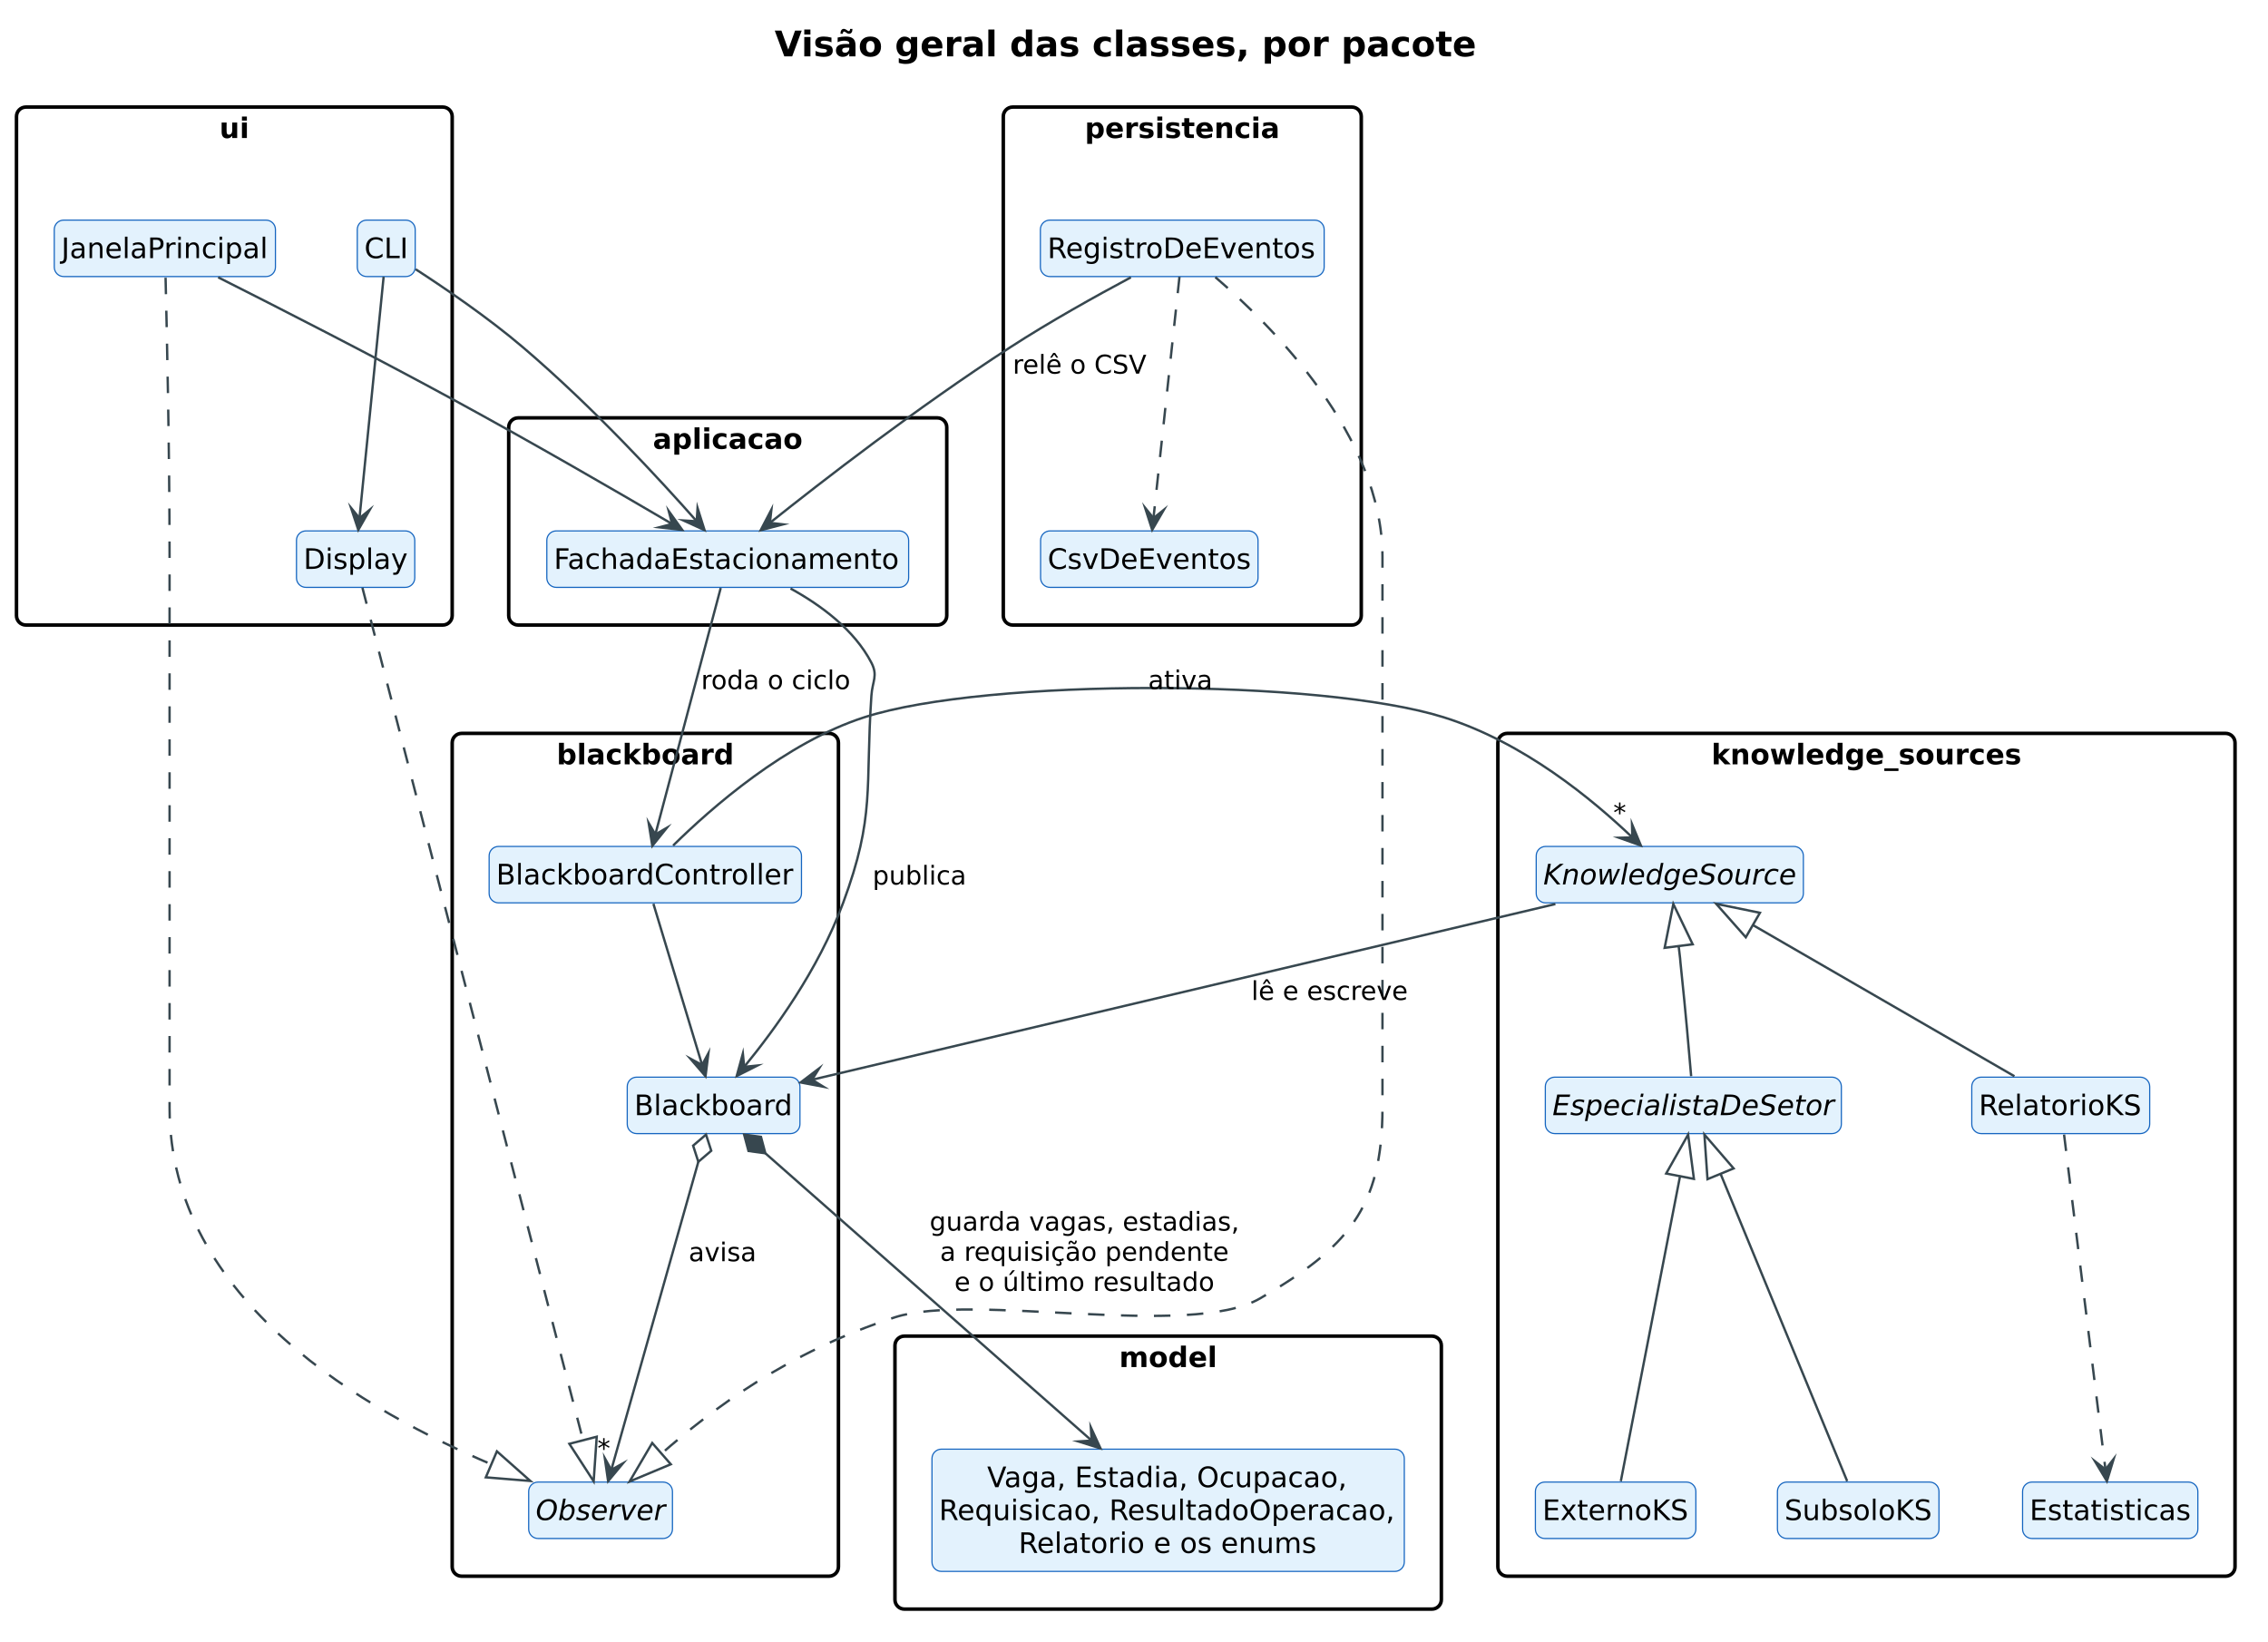
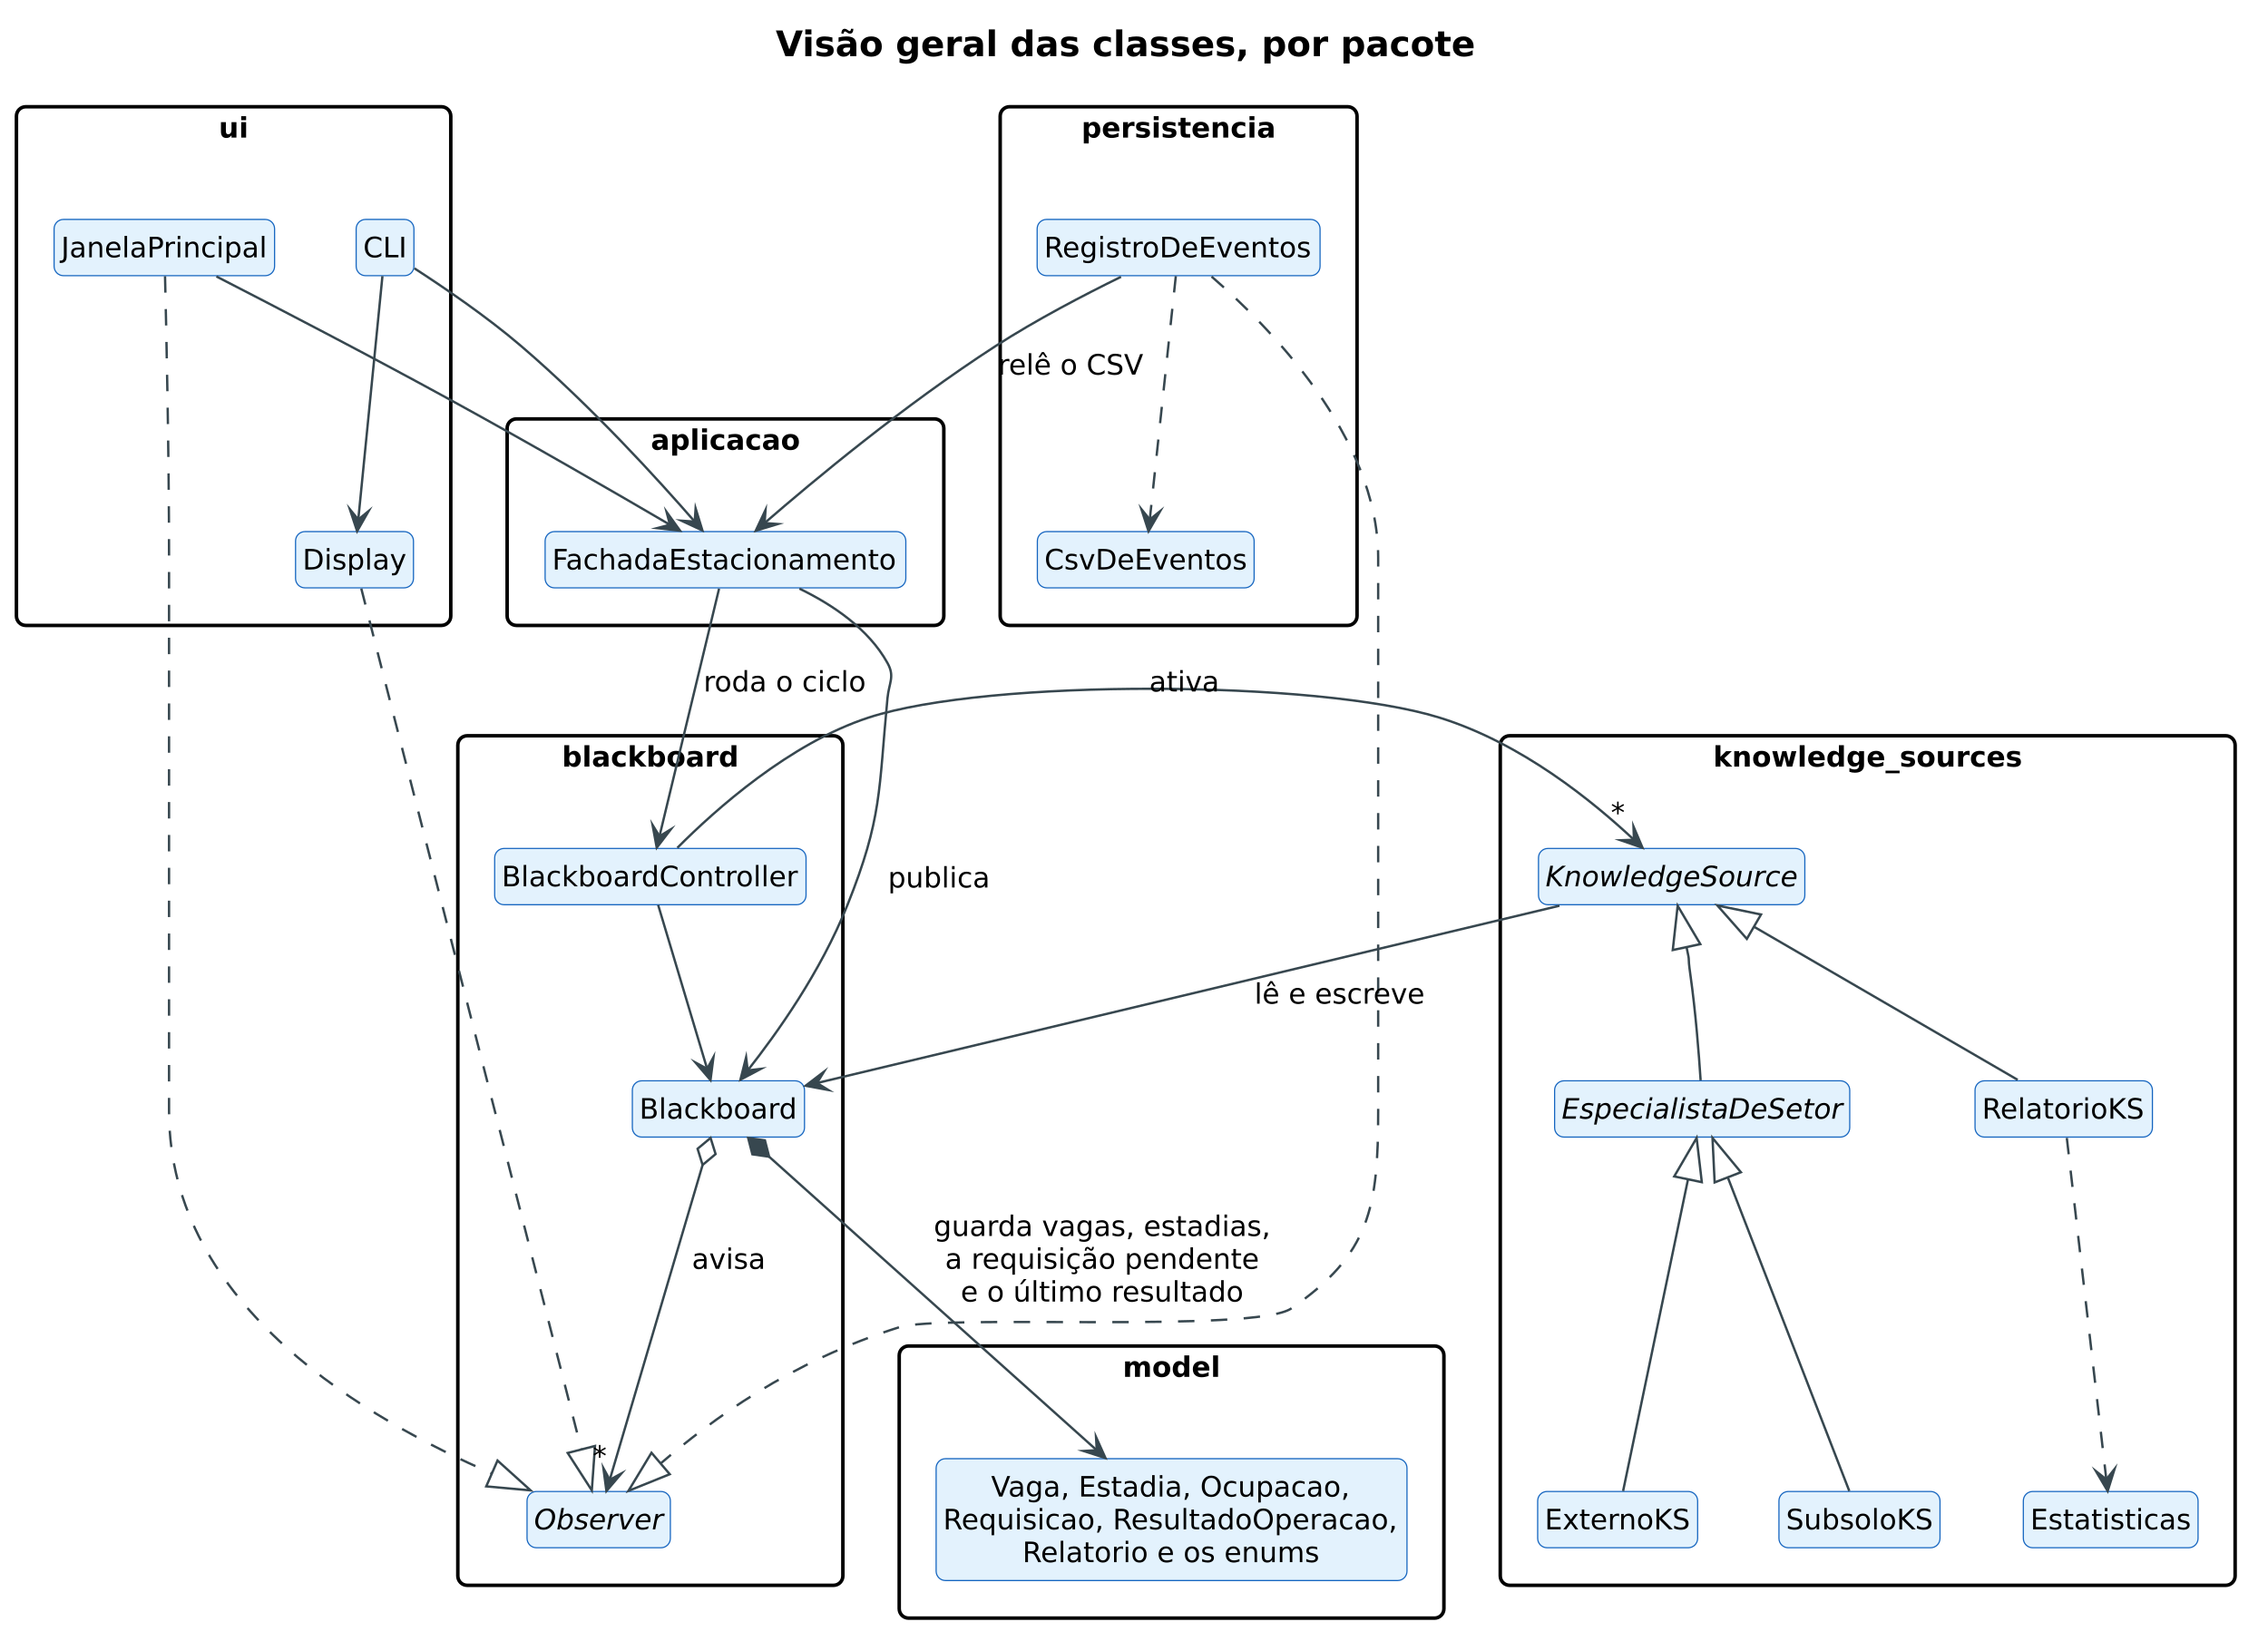
- <svg xmlns="http://www.w3.org/2000/svg" version="1.1" data-diagram-type="CLASS" style="width:963px;height:697px;background:#FFFFFF;" width="963px" height="697px" viewBox="0 0 963 697" zoomAndPan="magnify" preserveAspectRatio="none" contentStyleType="text/css">
+ <svg xmlns="http://www.w3.org/2000/svg" version="1.1" data-diagram-type="CLASS" style="width:966px;height:703px;background:#FFFFFF;" width="966px" height="703px" viewBox="0 0 966 703" zoomAndPan="magnify" preserveAspectRatio="none" contentStyleType="text/css">
  <defs />
  <g font-family="sans-serif" lengthAdjust="spacing">
    <g class="title" data-source-line="2">
-       <text x="328.886" y="23.923" fill="#000" font-size="15" textLength="298.228" font-weight="700" font-family="'DejaVu Sans'">Visão geral das classes, por pacote</text>
+       <text x="330.386" y="23.923" fill="#000" font-size="15" textLength="298.228" font-weight="700" font-family="'DejaVu Sans'">Visão geral das classes, por pacote</text>
    </g>
    <g class="cluster" data-qualified-name="ui" id="ent0001" data-source-line="6">
-       <rect x="7" y="45.461" width="185" height="219.94" fill="none" style="stroke:#000;stroke-width:1.5;" rx="4" ry="4" />
+       <rect x="7" y="45.461" width="185" height="220.94" fill="none" style="stroke:#000;stroke-width:1.5;" rx="4" ry="4" />
      <text x="93.172" y="58.6" fill="#000" font-size="12" textLength="12.656" font-weight="700" font-family="'DejaVu Sans'">ui</text>
    </g>
    <g class="cluster" data-qualified-name="aplicacao" id="ent0005" data-source-line="11">
-       <rect x="216" y="177.431" width="186" height="87.97" fill="none" style="stroke:#000;stroke-width:1.5;" rx="4" ry="4" />
-       <text x="277.21" y="190.57" fill="#000" font-size="12" textLength="63.58" font-weight="700" font-family="'DejaVu Sans'">aplicacao</text>
+       <rect x="216" y="178.431" width="186" height="87.97" fill="none" style="stroke:#000;stroke-width:1.5;" rx="4" ry="4" />
+       <text x="277.21" y="191.57" fill="#000" font-size="12" textLength="63.58" font-weight="700" font-family="'DejaVu Sans'">aplicacao</text>
    </g>
    <g class="cluster" data-qualified-name="blackboard" id="ent0007" data-source-line="14">
-       <rect x="192" y="311.401" width="164" height="357.87" fill="none" style="stroke:#000;stroke-width:1.5;" rx="4" ry="4" />
-       <text x="236.333" y="324.54" fill="#000" font-size="12" textLength="75.334" font-weight="700" font-family="'DejaVu Sans'">blackboard</text>
+       <rect x="195" y="313.401" width="164" height="361.87" fill="none" style="stroke:#000;stroke-width:1.5;" rx="4" ry="4" />
+       <text x="239.333" y="326.54" fill="#000" font-size="12" textLength="75.334" font-weight="700" font-family="'DejaVu Sans'">blackboard</text>
    </g>
    <g class="cluster" data-qualified-name="knowledge_sources" id="ent0011" data-source-line="19">
-       <rect x="636" y="311.401" width="313" height="357.87" fill="none" style="stroke:#000;stroke-width:1.5;" rx="4" ry="4" />
-       <text x="726.667" y="324.54" fill="#000" font-size="12" textLength="131.666" font-weight="700" font-family="'DejaVu Sans'">knowledge_sources</text>
+       <rect x="639" y="313.401" width="313" height="361.87" fill="none" style="stroke:#000;stroke-width:1.5;" rx="4" ry="4" />
+       <text x="729.667" y="326.54" fill="#000" font-size="12" textLength="131.666" font-weight="700" font-family="'DejaVu Sans'">knowledge_sources</text>
    </g>
    <g class="cluster" data-qualified-name="persistencia" id="ent0018" data-source-line="27">
-       <rect x="426" y="45.461" width="152" height="219.94" fill="none" style="stroke:#000;stroke-width:1.5;" rx="4" ry="4" />
+       <rect x="426" y="45.461" width="152" height="220.94" fill="none" style="stroke:#000;stroke-width:1.5;" rx="4" ry="4" />
      <text x="460.606" y="58.6" fill="#000" font-size="12" textLength="82.787" font-weight="700" font-family="'DejaVu Sans'">persistencia</text>
    </g>
    <g class="cluster" data-qualified-name="model" id="ent0021" data-source-line="31">
-       <rect x="380" y="567.331" width="232" height="115.91" fill="none" style="stroke:#000;stroke-width:1.5;" rx="4" ry="4" />
-       <text x="475.205" y="580.47" fill="#000" font-size="12" textLength="41.59" font-weight="700" font-family="'DejaVu Sans'">model</text>
+       <rect x="383" y="573.331" width="232" height="115.91" fill="none" style="stroke:#000;stroke-width:1.5;" rx="4" ry="4" />
+       <text x="478.205" y="586.47" fill="#000" font-size="12" textLength="41.59" font-weight="700" font-family="'DejaVu Sans'">model</text>
    </g>
    <g class="entity" data-qualified-name="ui.JanelaPrincipal" id="ent0002" data-source-line="7">
      <rect x="23.04" y="93.461" width="93.914" height="23.969" fill="#E3F2FD" style="stroke:#1565C0;stroke-width:0.5;" rx="4" ry="4" />
      <text x="26.04" y="109.6" fill="#000" font-size="12" textLength="87.914" font-family="'DejaVu Sans'">JanelaPrincipal</text>
    </g>
    <g class="entity" data-qualified-name="ui.CLI" id="ent0003" data-source-line="8">
      <rect x="151.7" y="93.461" width="24.604" height="23.969" fill="#E3F2FD" style="stroke:#1565C0;stroke-width:0.5;" rx="4" ry="4" />
      <text x="154.7" y="109.6" fill="#000" font-size="12" textLength="18.604" font-family="'DejaVu Sans'">CLI</text>
    </g>
    <g class="entity" data-qualified-name="ui.Display" id="ent0004" data-source-line="9">
-       <rect x="125.88" y="225.431" width="50.232" height="23.969" fill="#E3F2FD" style="stroke:#1565C0;stroke-width:0.5;" rx="4" ry="4" />
-       <text x="128.88" y="241.57" fill="#000" font-size="12" textLength="44.232" font-family="'DejaVu Sans'">Display</text>
+       <rect x="125.88" y="226.431" width="50.232" height="23.969" fill="#E3F2FD" style="stroke:#1565C0;stroke-width:0.5;" rx="4" ry="4" />
+       <text x="128.88" y="242.57" fill="#000" font-size="12" textLength="44.232" font-family="'DejaVu Sans'">Display</text>
    </g>
    <g class="entity" data-qualified-name="aplicacao.FachadaEstacionamento" id="ent0006" data-source-line="12">
-       <rect x="232.18" y="225.431" width="153.633" height="23.969" fill="#E3F2FD" style="stroke:#1565C0;stroke-width:0.5;" rx="4" ry="4" />
-       <text x="235.18" y="241.57" fill="#000" font-size="12" textLength="147.633" font-family="'DejaVu Sans'">FachadaEstacionamento</text>
+       <rect x="232.18" y="226.431" width="153.633" height="23.969" fill="#E3F2FD" style="stroke:#1565C0;stroke-width:0.5;" rx="4" ry="4" />
+       <text x="235.18" y="242.57" fill="#000" font-size="12" textLength="147.633" font-family="'DejaVu Sans'">FachadaEstacionamento</text>
    </g>
    <g class="entity" data-qualified-name="blackboard.Blackboard" id="ent0008" data-source-line="15">
-       <rect x="266.33" y="457.371" width="73.33" height="23.969" fill="#E3F2FD" style="stroke:#1565C0;stroke-width:0.5;" rx="4" ry="4" />
-       <text x="269.33" y="473.51" fill="#000" font-size="12" textLength="67.33" font-family="'DejaVu Sans'">Blackboard</text>
+       <rect x="269.33" y="460.371" width="73.33" height="23.969" fill="#E3F2FD" style="stroke:#1565C0;stroke-width:0.5;" rx="4" ry="4" />
+       <text x="272.33" y="476.51" fill="#000" font-size="12" textLength="67.33" font-family="'DejaVu Sans'">Blackboard</text>
    </g>
    <g class="entity" data-qualified-name="blackboard.BlackboardController" id="ent0009" data-source-line="16">
-       <rect x="207.69" y="359.401" width="132.621" height="23.969" fill="#E3F2FD" style="stroke:#1565C0;stroke-width:0.5;" rx="4" ry="4" />
-       <text x="210.69" y="375.54" fill="#000" font-size="12" textLength="126.621" font-family="'DejaVu Sans'">BlackboardController</text>
+       <rect x="210.69" y="361.401" width="132.621" height="23.969" fill="#E3F2FD" style="stroke:#1565C0;stroke-width:0.5;" rx="4" ry="4" />
+       <text x="213.69" y="377.54" fill="#000" font-size="12" textLength="126.621" font-family="'DejaVu Sans'">BlackboardController</text>
    </g>
    <g class="entity" data-qualified-name="blackboard.Observer" id="ent0010" data-source-line="17">
-       <rect x="224.48" y="629.301" width="61.049" height="23.969" fill="#E3F2FD" style="stroke:#1565C0;stroke-width:0.5;" rx="4" ry="4" />
-       <text x="227.48" y="645.44" fill="#000" font-size="12" textLength="55.049" font-style="italic" font-family="'DejaVu Sans'">Observer</text>
+       <rect x="224.48" y="635.301" width="61.049" height="23.969" fill="#E3F2FD" style="stroke:#1565C0;stroke-width:0.5;" rx="4" ry="4" />
+       <text x="227.48" y="651.44" fill="#000" font-size="12" textLength="55.049" font-style="italic" font-family="'DejaVu Sans'">Observer</text>
    </g>
    <g class="entity" data-qualified-name="knowledge_sources.KnowledgeSource" id="ent0012" data-source-line="20">
-       <rect x="652.28" y="359.401" width="113.443" height="23.969" fill="#E3F2FD" style="stroke:#1565C0;stroke-width:0.5;" rx="4" ry="4" />
-       <text x="655.28" y="375.54" fill="#000" font-size="12" textLength="107.443" font-style="italic" font-family="'DejaVu Sans'">KnowledgeSource</text>
+       <rect x="655.28" y="361.401" width="113.443" height="23.969" fill="#E3F2FD" style="stroke:#1565C0;stroke-width:0.5;" rx="4" ry="4" />
+       <text x="658.28" y="377.54" fill="#000" font-size="12" textLength="107.443" font-style="italic" font-family="'DejaVu Sans'">KnowledgeSource</text>
    </g>
    <g class="entity" data-qualified-name="knowledge_sources.EspecialistaDeSetor" id="ent0013" data-source-line="21">
-       <rect x="656.15" y="457.371" width="125.701" height="23.969" fill="#E3F2FD" style="stroke:#1565C0;stroke-width:0.5;" rx="4" ry="4" />
-       <text x="659.15" y="473.51" fill="#000" font-size="12" textLength="119.701" font-style="italic" font-family="'DejaVu Sans'">EspecialistaDeSetor</text>
+       <rect x="662.15" y="460.371" width="125.701" height="23.969" fill="#E3F2FD" style="stroke:#1565C0;stroke-width:0.5;" rx="4" ry="4" />
+       <text x="665.15" y="476.51" fill="#000" font-size="12" textLength="119.701" font-style="italic" font-family="'DejaVu Sans'">EspecialistaDeSetor</text>
    </g>
    <g class="entity" data-qualified-name="knowledge_sources.ExternoKS" id="ent0014" data-source-line="22">
-       <rect x="651.93" y="629.301" width="68.139" height="23.969" fill="#E3F2FD" style="stroke:#1565C0;stroke-width:0.5;" rx="4" ry="4" />
-       <text x="654.93" y="645.44" fill="#000" font-size="12" textLength="62.139" font-family="'DejaVu Sans'">ExternoKS</text>
+       <rect x="654.93" y="635.301" width="68.139" height="23.969" fill="#E3F2FD" style="stroke:#1565C0;stroke-width:0.5;" rx="4" ry="4" />
+       <text x="657.93" y="651.44" fill="#000" font-size="12" textLength="62.139" font-family="'DejaVu Sans'">ExternoKS</text>
    </g>
    <g class="entity" data-qualified-name="knowledge_sources.SubsoloKS" id="ent0015" data-source-line="23">
-       <rect x="754.7" y="629.301" width="68.596" height="23.969" fill="#E3F2FD" style="stroke:#1565C0;stroke-width:0.5;" rx="4" ry="4" />
-       <text x="757.7" y="645.44" fill="#000" font-size="12" textLength="62.596" font-family="'DejaVu Sans'">SubsoloKS</text>
+       <rect x="757.7" y="635.301" width="68.596" height="23.969" fill="#E3F2FD" style="stroke:#1565C0;stroke-width:0.5;" rx="4" ry="4" />
+       <text x="760.7" y="651.44" fill="#000" font-size="12" textLength="62.596" font-family="'DejaVu Sans'">SubsoloKS</text>
    </g>
    <g class="entity" data-qualified-name="knowledge_sources.RelatorioKS" id="ent0016" data-source-line="24">
-       <rect x="837.22" y="457.371" width="75.551" height="23.969" fill="#E3F2FD" style="stroke:#1565C0;stroke-width:0.5;" rx="4" ry="4" />
-       <text x="840.22" y="473.51" fill="#000" font-size="12" textLength="69.551" font-family="'DejaVu Sans'">RelatorioKS</text>
+       <rect x="841.22" y="460.371" width="75.551" height="23.969" fill="#E3F2FD" style="stroke:#1565C0;stroke-width:0.5;" rx="4" ry="4" />
+       <text x="844.22" y="476.51" fill="#000" font-size="12" textLength="69.551" font-family="'DejaVu Sans'">RelatorioKS</text>
    </g>
    <g class="entity" data-qualified-name="knowledge_sources.Estatisticas" id="ent0017" data-source-line="25">
-       <rect x="858.79" y="629.301" width="74.426" height="23.969" fill="#E3F2FD" style="stroke:#1565C0;stroke-width:0.5;" rx="4" ry="4" />
-       <text x="861.79" y="645.44" fill="#000" font-size="12" textLength="68.426" font-family="'DejaVu Sans'">Estatisticas</text>
+       <rect x="861.79" y="635.301" width="74.426" height="23.969" fill="#E3F2FD" style="stroke:#1565C0;stroke-width:0.5;" rx="4" ry="4" />
+       <text x="864.79" y="651.44" fill="#000" font-size="12" textLength="68.426" font-family="'DejaVu Sans'">Estatisticas</text>
    </g>
    <g class="entity" data-qualified-name="persistencia.RegistroDeEventos" id="ent0019" data-source-line="28">
      <rect x="441.75" y="93.461" width="120.498" height="23.969" fill="#E3F2FD" style="stroke:#1565C0;stroke-width:0.5;" rx="4" ry="4" />
      <text x="444.75" y="109.6" fill="#000" font-size="12" textLength="114.498" font-family="'DejaVu Sans'">RegistroDeEventos</text>
    </g>
    <g class="entity" data-qualified-name="persistencia.CsvDeEventos" id="ent0020" data-source-line="29">
-       <rect x="441.84" y="225.431" width="92.326" height="23.969" fill="#E3F2FD" style="stroke:#1565C0;stroke-width:0.5;" rx="4" ry="4" />
-       <text x="444.84" y="241.57" fill="#000" font-size="12" textLength="86.326" font-family="'DejaVu Sans'">CsvDeEventos</text>
+       <rect x="441.84" y="226.431" width="92.326" height="23.969" fill="#E3F2FD" style="stroke:#1565C0;stroke-width:0.5;" rx="4" ry="4" />
+       <text x="444.84" y="242.57" fill="#000" font-size="12" textLength="86.326" font-family="'DejaVu Sans'">CsvDeEventos</text>
    </g>
    <g class="entity" data-qualified-name="model.Modelo" id="ent0022" data-source-line="32">
-       <rect x="395.72" y="615.331" width="200.555" height="51.906" fill="#E3F2FD" style="stroke:#1565C0;stroke-width:0.5;" rx="4" ry="4" />
-       <text x="419.14" y="631.47" fill="#000" font-size="12" textLength="153.715" font-family="'DejaVu Sans'">Vaga, Estadia, Ocupacao,</text>
-       <text x="398.72" y="645.438" fill="#000" font-size="12" textLength="194.555" font-family="'DejaVu Sans'">Requisicao, ResultadoOperacao,</text>
-       <text x="432.488" y="659.407" fill="#000" font-size="12" textLength="127.02" font-family="'DejaVu Sans'">Relatorio e os enums</text>
+       <rect x="398.72" y="621.331" width="200.555" height="51.906" fill="#E3F2FD" style="stroke:#1565C0;stroke-width:0.5;" rx="4" ry="4" />
+       <text x="422.14" y="637.47" fill="#000" font-size="12" textLength="153.715" font-family="'DejaVu Sans'">Vaga, Estadia, Ocupacao,</text>
+       <text x="401.72" y="651.438" fill="#000" font-size="12" textLength="194.555" font-family="'DejaVu Sans'">Requisicao, ResultadoOperacao,</text>
+       <text x="435.488" y="665.407" fill="#000" font-size="12" textLength="127.02" font-family="'DejaVu Sans'">Relatorio e os enums</text>
    </g>
    <g class="link" data-entity-1="ent0002" data-entity-2="ent0010" id="lnk23" data-source-line="35" data-link-type="extension">
-       <path d="M70.3,117.921 C70.85,140.571 72,192.631 72,236.411 C72,236.411 72,236.411 72,470.351 C72,552.941 156.783,599.66 208.633,621.77" style="stroke:#37474F;stroke-width:1;stroke-dasharray:7,7;" fill="none" id="JanelaPrincipal-to-Observer" codeLine="35" />
-       <polygon points="225.19,628.831,210.986,616.251,206.279,627.29,225.19,628.831" fill="none" style="stroke:#37474F;stroke-width:1;stroke-linejoin:miter;stroke-miterlimit:10;" />
+       <path d="M70.29,117.651 C70.84,140.291 72,193.071 72,237.411 C72,237.411 72,237.411 72,473.351 C72,557.061 157.904,605.098 209.504,627.628" style="stroke:#37474F;stroke-width:1;stroke-dasharray:7,7;" fill="none" id="JanelaPrincipal-to-Observer" codeLine="35" />
+       <polygon points="226,634.831,211.905,622.13,207.103,633.127,226,634.831" fill="none" style="stroke:#37474F;stroke-width:1;stroke-linejoin:miter;stroke-miterlimit:10;" />
    </g>
    <g class="link" data-entity-1="ent0004" data-entity-2="ent0010" id="lnk24" data-source-line="36" data-link-type="extension">
-       <path d="M153.89,249.581 C168.82,307.261 232.55,553.555 247.56,611.555" style="stroke:#37474F;stroke-width:1;stroke-dasharray:7,7;" fill="none" id="Display-to-Observer" codeLine="36" />
-       <polygon points="252.07,628.981,253.369,610.052,241.752,613.058,252.07,628.981" fill="none" style="stroke:#37474F;stroke-width:1;stroke-linejoin:miter;stroke-miterlimit:10;" />
+       <path d="M153.89,250.721 C168.82,309.121 232.602,558.682 247.612,617.402" style="stroke:#37474F;stroke-width:1;stroke-dasharray:7,7;" fill="none" id="Display-to-Observer" codeLine="36" />
+       <polygon points="252.07,634.841,253.425,615.916,241.799,618.888,252.07,634.841" fill="none" style="stroke:#37474F;stroke-width:1;stroke-linejoin:miter;stroke-miterlimit:10;" />
    </g>
    <g class="link" data-entity-1="ent0019" data-entity-2="ent0010" id="lnk25" data-source-line="37" data-link-type="extension">
-       <path d="M516.04,117.691 C540.18,138.411 587,185.191 587,236.411 C587,236.411 587,236.411 587,470.351 C587,513.121 572,529.871 535,551.331 C505.17,568.641 412.81,548.711 380,559.331 C334,574.231 302.069,598.723 280.879,617.223" style="stroke:#37474F;stroke-width:1;stroke-dasharray:7,7;" fill="none" id="RegistroDeEventos-to-Observer" codeLine="37" />
-       <polygon points="267.32,629.061,284.825,621.743,276.933,612.703,267.32,629.061" fill="none" style="stroke:#37474F;stroke-width:1;stroke-linejoin:miter;stroke-miterlimit:10;" />
+       <path d="M516.04,117.801 C540.18,138.711 587,185.911 587,237.411 C587,237.411 587,237.411 587,473.351 C587,514.141 583.62,534.241 550,557.331 C534.69,567.851 400.71,559.741 383,565.331 C336.11,580.141 303.134,604.841 281.374,623.371" style="stroke:#37474F;stroke-width:1;stroke-dasharray:7,7;" fill="none" id="RegistroDeEventos-to-Observer" codeLine="37" />
+       <polygon points="267.67,635.041,285.264,627.939,277.484,618.803,267.67,635.041" fill="none" style="stroke:#37474F;stroke-width:1;stroke-linejoin:miter;stroke-miterlimit:10;" />
    </g>
    <g class="link" data-entity-1="ent0008" data-entity-2="ent0010" id="lnk26" data-source-line="38" data-link-type="aggregation">
-       <path d="M296.516,493.309 C287.766,524.269 268.299,593.209 259.569,624.109" style="stroke:#37474F;stroke-width:1;" fill="none" id="Blackboard-Observer" codeLine="38" />
-       <polygon points="299.78,481.761,294.299,486.447,296.516,493.309,301.997,488.623,299.78,481.761" fill="none" style="stroke:#37474F;stroke-width:1;stroke-linejoin:miter;stroke-miterlimit:10;" />
-       <polygon points="258.21,628.921,264.506,621.347,259.569,624.109,256.808,619.172,258.21,628.921" fill="#37474F" style="stroke:#37474F;stroke-width:1;stroke-linejoin:miter;stroke-miterlimit:10;" />
-       <text x="292.4" y="535.541" fill="#000" font-size="11" textLength="28.778" font-family="'DejaVu Sans'">avisa</text>
-       <text x="253.652" y="618.824" fill="#000" font-size="11" font-family="'DejaVu Sans'">*</text>
+       <path d="M299.257,496.211 C289.997,527.621 268.905,599.135 259.705,630.325" style="stroke:#37474F;stroke-width:1;" fill="none" id="Blackboard-Observer" codeLine="38" />
+       <polygon points="302.65,484.701,297.117,489.325,299.257,496.211,304.79,491.587,302.65,484.701" fill="none" style="stroke:#37474F;stroke-width:1;stroke-linejoin:miter;stroke-miterlimit:10;" />
+       <polygon points="258.29,635.121,264.673,627.62,259.705,630.325,257,625.357,258.29,635.121" fill="#37474F" style="stroke:#37474F;stroke-width:1;stroke-linejoin:miter;stroke-miterlimit:10;" />
+       <text x="294.68" y="540.47" fill="#000" font-size="12" textLength="31.395" font-family="'DejaVu Sans'">avisa</text>
+       <text x="252.429" y="624.397" fill="#000" font-size="12" font-family="'DejaVu Sans'">*</text>
    </g>
    <g class="link" data-entity-1="ent0002" data-entity-2="ent0006" id="lnk27" data-source-line="40" data-link-type="dependency">
-       <path d="M92.64,117.761 C117.25,130.151 157.66,150.751 192,169.431 C226.75,188.331 262.297,208.941 285.377,222.481" style="stroke:#37474F;stroke-width:1;" fill="none" id="JanelaPrincipal-to-FachadaEstacionamento" codeLine="40" />
-       <polygon points="289.69,225.011,283.951,217.007,285.377,222.481,279.903,223.907,289.69,225.011" fill="#37474F" style="stroke:#37474F;stroke-width:1;stroke-linejoin:miter;stroke-miterlimit:10;" />
+       <path d="M92.17,117.761 C116.72,130.361 157.4,151.461 192,170.431 C226.69,189.441 262.244,210.017 285.344,223.527" style="stroke:#37474F;stroke-width:1;" fill="none" id="JanelaPrincipal-to-FachadaEstacionamento" codeLine="40" />
+       <polygon points="289.66,226.051,283.911,218.054,285.344,223.527,279.872,224.96,289.66,226.051" fill="#37474F" style="stroke:#37474F;stroke-width:1;stroke-linejoin:miter;stroke-miterlimit:10;" />
    </g>
    <g class="link" data-entity-1="ent0003" data-entity-2="ent0006" id="lnk28" data-source-line="41" data-link-type="dependency">
-       <path d="M176.47,114.311 C188.56,122.141 207.17,134.791 222,147.431 C252.09,173.081 280.308,203.786 295.838,221.346" style="stroke:#37474F;stroke-width:1;" fill="none" id="CLI-to-FachadaEstacionamento" codeLine="41" />
-       <polygon points="299.15,225.091,296.184,215.699,295.838,221.346,290.191,220.999,299.15,225.091" fill="#37474F" style="stroke:#37474F;stroke-width:1;stroke-linejoin:miter;stroke-miterlimit:10;" />
+       <path d="M176.49,114.291 C188.58,122.111 207.21,134.751 222,147.431 C252.19,173.311 280.394,204.402 295.894,222.182" style="stroke:#37474F;stroke-width:1;" fill="none" id="CLI-to-FachadaEstacionamento" codeLine="41" />
+       <polygon points="299.18,225.951,296.281,216.538,295.894,222.182,290.251,221.795,299.18,225.951" fill="#37474F" style="stroke:#37474F;stroke-width:1;stroke-linejoin:miter;stroke-miterlimit:10;" />
    </g>
    <g class="link" data-entity-1="ent0003" data-entity-2="ent0004" id="lnk29" data-source-line="42" data-link-type="dependency">
-       <path d="M162.89,117.521 C160.45,141.961 155.119,195.266 152.639,220.016" style="stroke:#37474F;stroke-width:1;" fill="none" id="CLI-to-Display" codeLine="42" />
-       <polygon points="152.14,224.991,157.017,216.435,152.639,220.016,149.057,215.637,152.14,224.991" fill="#37474F" style="stroke:#37474F;stroke-width:1;stroke-linejoin:miter;stroke-miterlimit:10;" />
+       <path d="M162.89,117.611 C160.44,142.351 155.053,196.585 152.603,221.295" style="stroke:#37474F;stroke-width:1;" fill="none" id="CLI-to-Display" codeLine="42" />
+       <polygon points="152.11,226.271,156.978,217.71,152.603,221.295,149.018,216.92,152.11,226.271" fill="#37474F" style="stroke:#37474F;stroke-width:1;stroke-linejoin:miter;stroke-miterlimit:10;" />
    </g>
    <g class="link" data-entity-1="ent0019" data-entity-2="ent0006" id="lnk30" data-source-line="43" data-link-type="dependency">
-       <path d="M480.18,117.761 C465.44,125.631 445.71,136.601 429,147.431 C389.16,173.231 348.87,204.505 326.9,222.015" style="stroke:#37474F;stroke-width:1;" fill="none" id="RegistroDeEventos-to-FachadaEstacionamento" codeLine="43" />
-       <polygon points="322.99,225.131,332.521,222.65,326.9,222.015,327.535,216.394,322.99,225.131" fill="#37474F" style="stroke:#37474F;stroke-width:1;stroke-linejoin:miter;stroke-miterlimit:10;" />
-       <text x="430" y="158.641" fill="#000" font-size="11" textLength="57.025" font-family="'DejaVu Sans'">relê o CSV</text>
+       <path d="M477.47,117.911 C461.78,125.591 441.21,136.301 424,147.431 C384.83,172.751 346.34,204.888 325.66,222.798" style="stroke:#37474F;stroke-width:1;" fill="none" id="RegistroDeEventos-to-FachadaEstacionamento" codeLine="43" />
+       <polygon points="321.88,226.071,331.302,223.203,325.66,222.798,326.065,217.155,321.88,226.071" fill="#37474F" style="stroke:#37474F;stroke-width:1;stroke-linejoin:miter;stroke-miterlimit:10;" />
+       <text x="425" y="159.57" fill="#000" font-size="12" textLength="62.209" font-family="'DejaVu Sans'">relê o CSV</text>
    </g>
    <g class="link" data-entity-1="ent0019" data-entity-2="ent0020" id="lnk31" data-source-line="44" data-link-type="dependency">
-       <path d="M500.81,117.521 C498.17,141.961 492.436,195.27 489.766,220.02" style="stroke:#37474F;stroke-width:1;stroke-dasharray:7,7;" fill="none" id="RegistroDeEventos-to-CsvDeEventos" codeLine="44" />
-       <polygon points="489.23,224.991,494.172,216.472,489.766,220.02,486.218,215.614,489.23,224.991" fill="#37474F" style="stroke:#37474F;stroke-width:1;stroke-linejoin:miter;stroke-miterlimit:10;" />
+       <path d="M500.81,117.611 C498.16,142.351 492.361,196.589 489.721,221.299" style="stroke:#37474F;stroke-width:1;stroke-dasharray:7,7;" fill="none" id="RegistroDeEventos-to-CsvDeEventos" codeLine="44" />
+       <polygon points="489.19,226.271,494.123,217.747,489.721,221.299,486.169,216.897,489.19,226.271" fill="#37474F" style="stroke:#37474F;stroke-width:1;stroke-linejoin:miter;stroke-miterlimit:10;" />
    </g>
    <g class="link" data-entity-1="ent0006" data-entity-2="ent0008" id="lnk32" data-source-line="46" data-link-type="dependency">
-       <path d="M335.66,249.881 C348.53,256.951 362.72,267.371 370,281.401 C372.86,286.921 370.42,289.191 370,295.401 C367.33,334.761 371.72,346.371 358,383.371 C347.31,412.201 328.696,437.461 315.986,453.001" style="stroke:#37474F;stroke-width:1;" fill="none" id="FachadaEstacionamento-to-Blackboard" codeLine="46" />
-       <polygon points="312.82,456.871,321.614,452.437,315.986,453.001,315.422,447.372,312.82,456.871" fill="#37474F" style="stroke:#37474F;stroke-width:1;stroke-linejoin:miter;stroke-miterlimit:10;" />
-       <text x="370.49" y="375.591" fill="#000" font-size="11" textLength="39.837" font-family="'DejaVu Sans'">publica</text>
+       <path d="M340.49,250.721 C354.62,257.571 369.92,267.841 378,282.401 C381.24,288.221 378.64,290.761 378,297.401 C374.2,337.041 375.77,348.381 361,385.371 C349.43,414.331 330.859,440.18 318.459,455.96" style="stroke:#37474F;stroke-width:1;" fill="none" id="FachadaEstacionamento-to-Blackboard" codeLine="46" />
+       <polygon points="315.37,459.891,324.076,455.286,318.459,455.96,317.786,450.343,315.37,459.891" fill="#37474F" style="stroke:#37474F;stroke-width:1;stroke-linejoin:miter;stroke-miterlimit:10;" />
+       <text x="378.2" y="378.02" fill="#000" font-size="12" textLength="43.459" font-family="'DejaVu Sans'">publica</text>
    </g>
    <g class="link" data-entity-1="ent0006" data-entity-2="ent0009" id="lnk33" data-source-line="47" data-link-type="dependency">
-       <path d="M306.02,249.661 C299.4,274.601 284.861,329.418 278.261,354.328" style="stroke:#37474F;stroke-width:1;" fill="none" id="FachadaEstacionamento-to-BlackboardController" codeLine="47" />
-       <polygon points="276.98,359.161,283.152,351.486,278.261,354.328,275.418,349.437,276.98,359.161" fill="#37474F" style="stroke:#37474F;stroke-width:1;stroke-linejoin:miter;stroke-miterlimit:10;" />
-       <text x="297.68" y="292.611" fill="#000" font-size="11" textLength="63.637" font-family="'DejaVu Sans'">roda o ciclo</text>
+       <path d="M306.27,250.751 C300.23,275.871 286.93,331.12 280.89,356.21" style="stroke:#37474F;stroke-width:1;" fill="none" id="FachadaEstacionamento-to-BlackboardController" codeLine="47" />
+       <polygon points="279.72,361.071,285.715,353.257,280.89,356.21,277.938,351.385,279.72,361.071" fill="#37474F" style="stroke:#37474F;stroke-width:1;stroke-linejoin:miter;stroke-miterlimit:10;" />
+       <text x="299.65" y="294.54" fill="#000" font-size="12" textLength="69.422" font-family="'DejaVu Sans'">roda o ciclo</text>
    </g>
    <g class="link" data-entity-1="ent0009" data-entity-2="ent0012" id="lnk34" data-source-line="48" data-link-type="dependency">
-       <path d="M285.81,359.021 C302.23,342.851 333.69,315.291 367,304.561 C419.04,287.801 560.84,288.191 613,304.561 C647.1,315.261 676.066,339.386 693.096,355.576" style="stroke:#37474F;stroke-width:1;" fill="none" id="BlackboardController-to-KnowledgeSource" codeLine="48" />
-       <polygon points="696.72,359.021,692.953,349.921,693.096,355.576,687.441,355.719,696.72,359.021" fill="#37474F" style="stroke:#37474F;stroke-width:1;stroke-linejoin:miter;stroke-miterlimit:10;" />
-       <text x="487.5" y="292.611" fill="#000" font-size="11" textLength="27.36" font-family="'DejaVu Sans'">ativa</text>
-       <text x="684.999" y="348.924" fill="#000" font-size="11" font-family="'DejaVu Sans'">*</text>
+       <path d="M288.5,361.141 C304.79,344.781 336.38,316.591 370,305.641 C421.35,288.931 561.41,289.681 613,305.641 C648.21,316.541 678.405,341.339 695.945,357.709" style="stroke:#37474F;stroke-width:1;" fill="none" id="BlackboardController-to-KnowledgeSource" codeLine="48" />
+       <polygon points="699.6,361.121,695.75,352.056,695.945,357.709,690.291,357.904,699.6,361.121" fill="#37474F" style="stroke:#37474F;stroke-width:1;stroke-linejoin:miter;stroke-miterlimit:10;" />
+       <text x="489.5" y="294.54" fill="#000" font-size="12" textLength="29.848" font-family="'DejaVu Sans'">ativa</text>
+       <text x="686.092" y="350.348" fill="#000" font-size="12" font-family="'DejaVu Sans'">*</text>
    </g>
    <g class="link" data-entity-1="ent0009" data-entity-2="ent0008" id="lnk35" data-source-line="49" data-link-type="dependency">
-       <path d="M277.44,383.771 C283.02,402.241 292.546,433.734 298.116,452.194" style="stroke:#37474F;stroke-width:1;" fill="none" id="BlackboardController-to-Blackboard" codeLine="49" />
-       <polygon points="299.56,456.981,300.79,447.209,298.116,452.194,293.131,449.52,299.56,456.981" fill="#37474F" style="stroke:#37474F;stroke-width:1;stroke-linejoin:miter;stroke-miterlimit:10;" />
+       <path d="M280.33,385.501 C285.89,404.111 295.599,436.55 301.189,455.27" style="stroke:#37474F;stroke-width:1;" fill="none" id="BlackboardController-to-Blackboard" codeLine="49" />
+       <polygon points="302.62,460.061,303.878,450.293,301.189,455.27,296.212,452.582,302.62,460.061" fill="#37474F" style="stroke:#37474F;stroke-width:1;stroke-linejoin:miter;stroke-miterlimit:10;" />
    </g>
    <g class="link" data-entity-1="ent0012" data-entity-2="ent0013" id="lnk36" data-source-line="51" data-link-type="extension">
-       <path d="M712.762,401.708 C713.802,409.918 712.94,403.391 714,413.371 C715.6,428.421 717.13,445.841 718.07,456.971" style="stroke:#37474F;stroke-width:1;" fill="none" id="KnowledgeSource-backto-EspecialistaDeSetor" codeLine="51" />
-       <polygon points="710.5,383.851,706.81,402.462,718.715,400.954,710.5,383.851" fill="none" style="stroke:#37474F;stroke-width:1;stroke-linejoin:miter;stroke-miterlimit:10;" />
+       <path d="M718.342,403.409 C720.102,411.599 718.57,405.321 720,415.371 C722.19,430.821 723.6,448.831 724.34,460.161" style="stroke:#37474F;stroke-width:1;" fill="none" id="KnowledgeSource-backto-EspecialistaDeSetor" codeLine="51" />
+       <polygon points="714.56,385.811,712.476,404.67,724.208,402.149,714.56,385.811" fill="none" style="stroke:#37474F;stroke-width:1;stroke-linejoin:miter;stroke-miterlimit:10;" />
    </g>
    <g class="link" data-entity-1="ent0012" data-entity-2="ent0016" id="lnk37" data-source-line="52" data-link-type="extension">
-       <path d="M744.273,392.78 C776.223,411.25 823.4,438.521 855.33,456.981" style="stroke:#37474F;stroke-width:1;" fill="none" id="KnowledgeSource-backto-RelatorioKS" codeLine="52" />
-       <polygon points="728.69,383.771,741.271,397.974,747.276,387.585,728.69,383.771" fill="none" style="stroke:#37474F;stroke-width:1;stroke-linejoin:miter;stroke-miterlimit:10;" />
+       <path d="M747.046,394.73 C779.146,413.37 827.2,441.271 859.38,459.961" style="stroke:#37474F;stroke-width:1;" fill="none" id="KnowledgeSource-backto-RelatorioKS" codeLine="52" />
+       <polygon points="731.48,385.691,744.033,399.918,750.059,389.541,731.48,385.691" fill="none" style="stroke:#37474F;stroke-width:1;stroke-linejoin:miter;stroke-miterlimit:10;" />
    </g>
    <g class="link" data-entity-1="ent0013" data-entity-2="ent0014" id="lnk38" data-source-line="53" data-link-type="extension">
-       <path d="M713.35,499.431 C707.34,530.391 694.21,598.021 688.21,628.921" style="stroke:#37474F;stroke-width:1;" fill="none" id="EspecialistaDeSetor-backto-ExternoKS" codeLine="53" />
-       <polygon points="716.78,481.761,707.46,498.288,719.24,500.574,716.78,481.761" fill="none" style="stroke:#37474F;stroke-width:1;stroke-linejoin:miter;stroke-miterlimit:10;" />
+       <path d="M718.971,502.323 C712.431,533.733 697.82,603.931 691.32,635.121" style="stroke:#37474F;stroke-width:1;" fill="none" id="EspecialistaDeSetor-backto-ExternoKS" codeLine="53" />
+       <polygon points="722.64,484.701,713.097,501.1,724.845,503.546,722.64,484.701" fill="none" style="stroke:#37474F;stroke-width:1;stroke-linejoin:miter;stroke-miterlimit:10;" />
    </g>
    <g class="link" data-entity-1="ent0013" data-entity-2="ent0015" id="lnk39" data-source-line="54" data-link-type="extension">
-       <path d="M730.554,498.405 C743.304,529.365 771.59,598.021 784.32,628.921" style="stroke:#37474F;stroke-width:1;" fill="none" id="EspecialistaDeSetor-backto-SubsoloKS" codeLine="54" />
-       <polygon points="723.7,481.761,725.006,500.69,736.102,496.12,723.7,481.761" fill="none" style="stroke:#37474F;stroke-width:1;stroke-linejoin:miter;stroke-miterlimit:10;" />
+       <path d="M735.903,501.485 C748.073,532.895 775.59,603.931 787.67,635.121" style="stroke:#37474F;stroke-width:1;" fill="none" id="EspecialistaDeSetor-backto-SubsoloKS" codeLine="54" />
+       <polygon points="729.4,484.701,730.308,503.653,741.498,499.317,729.4,484.701" fill="none" style="stroke:#37474F;stroke-width:1;stroke-linejoin:miter;stroke-miterlimit:10;" />
    </g>
    <g class="link" data-entity-1="ent0016" data-entity-2="ent0017" id="lnk40" data-source-line="55" data-link-type="dependency">
-       <path d="M876.41,481.761 C880.24,512.721 890.167,593.059 893.987,623.959" style="stroke:#37474F;stroke-width:1;stroke-dasharray:7,7;" fill="none" id="RelatorioKS-to-Estatisticas" codeLine="55" />
-       <polygon points="894.6,628.921,897.466,619.498,893.987,623.959,889.526,620.48,894.6,628.921" fill="#37474F" style="stroke:#37474F;stroke-width:1;stroke-linejoin:miter;stroke-miterlimit:10;" />
+       <path d="M880.31,484.701 C883.94,516.111 893.525,598.964 897.135,630.154" style="stroke:#37474F;stroke-width:1;stroke-dasharray:7,7;" fill="none" id="RelatorioKS-to-Estatisticas" codeLine="55" />
+       <polygon points="897.71,635.121,900.649,625.721,897.135,630.154,892.702,626.641,897.71,635.121" fill="#37474F" style="stroke:#37474F;stroke-width:1;stroke-linejoin:miter;stroke-miterlimit:10;" />
    </g>
    <g class="link" data-entity-1="ent0012" data-entity-2="ent0008" id="lnk41" data-source-line="56" data-link-type="dependency">
-       <path d="M660.43,383.861 C578.24,403.291 418.366,441.08 344.816,458.47" style="stroke:#37474F;stroke-width:1;" fill="none" id="KnowledgeSource-to-Blackboard" codeLine="56" />
-       <polygon points="339.95,459.621,349.629,461.443,344.816,458.47,347.788,453.657,339.95,459.621" fill="#37474F" style="stroke:#37474F;stroke-width:1;stroke-linejoin:miter;stroke-miterlimit:10;" />
-       <text x="531.31" y="424.581" fill="#000" font-size="11" textLength="66.698" font-family="'DejaVu Sans'">lê e escreve</text>
+       <path d="M664.23,385.791 C582.38,405.341 421.863,443.68 347.983,461.32" style="stroke:#37474F;stroke-width:1;" fill="none" id="KnowledgeSource-to-Blackboard" codeLine="56" />
+       <polygon points="343.12,462.481,352.803,464.281,347.983,461.32,350.945,456.5,343.12,462.481" fill="#37474F" style="stroke:#37474F;stroke-width:1;stroke-linejoin:miter;stroke-miterlimit:10;" />
+       <text x="534.31" y="427.51" fill="#000" font-size="12" textLength="72.762" font-family="'DejaVu Sans'">lê e escreve</text>
    </g>
    <g class="link" data-entity-1="ent0008" data-entity-2="ent0022" id="lnk42" data-source-line="58" data-link-type="composition">
-       <path d="M324.967,489.691 C355.737,516.781 420.997,574.247 463.527,611.697" style="stroke:#37474F;stroke-width:1;" fill="none" id="Blackboard-Modelo" codeLine="58" />
-       <polygon points="315.96,481.761,317.82,488.728,324.967,489.691,323.107,482.723,315.96,481.761" fill="#37474F" style="stroke:#37474F;stroke-width:1;stroke-linejoin:miter;stroke-miterlimit:10;" />
-       <polygon points="467.28,615.001,463.169,606.051,463.527,611.697,457.882,612.055,467.28,615.001" fill="#37474F" style="stroke:#37474F;stroke-width:1;stroke-linejoin:miter;stroke-miterlimit:10;" />
-       <text x="394.71" y="522.541" fill="#000" font-size="11" textLength="131.694" font-family="'DejaVu Sans'">guarda vagas, estadias,</text>
-       <text x="399.125" y="535.346" fill="#000" font-size="11" textLength="122.864" font-family="'DejaVu Sans'">a requisição pendente</text>
-       <text x="405.235" y="548.151" fill="#000" font-size="11" textLength="110.645" font-family="'DejaVu Sans'">e o último resultado</text>
+       <path d="M327.598,492.708 C358.298,520.208 424.596,579.614 467.136,617.734" style="stroke:#37474F;stroke-width:1;" fill="none" id="Blackboard-Modelo" codeLine="58" />
+       <polygon points="318.66,484.701,320.46,491.684,327.598,492.708,325.798,485.725,318.66,484.701" fill="#37474F" style="stroke:#37474F;stroke-width:1;stroke-linejoin:miter;stroke-miterlimit:10;" />
+       <polygon points="470.86,621.071,466.827,612.086,467.136,617.734,461.488,618.044,470.86,621.071" fill="#37474F" style="stroke:#37474F;stroke-width:1;stroke-linejoin:miter;stroke-miterlimit:10;" />
+       <text x="397.71" y="526.47" fill="#000" font-size="12" textLength="143.666" font-family="'DejaVu Sans'">guarda vagas, estadias,</text>
+       <text x="402.526" y="540.438" fill="#000" font-size="12" textLength="134.033" font-family="'DejaVu Sans'">a requisição pendente</text>
+       <text x="409.191" y="554.407" fill="#000" font-size="12" textLength="120.703" font-family="'DejaVu Sans'">e o último resultado</text>
    </g>
  </g>
</svg>
